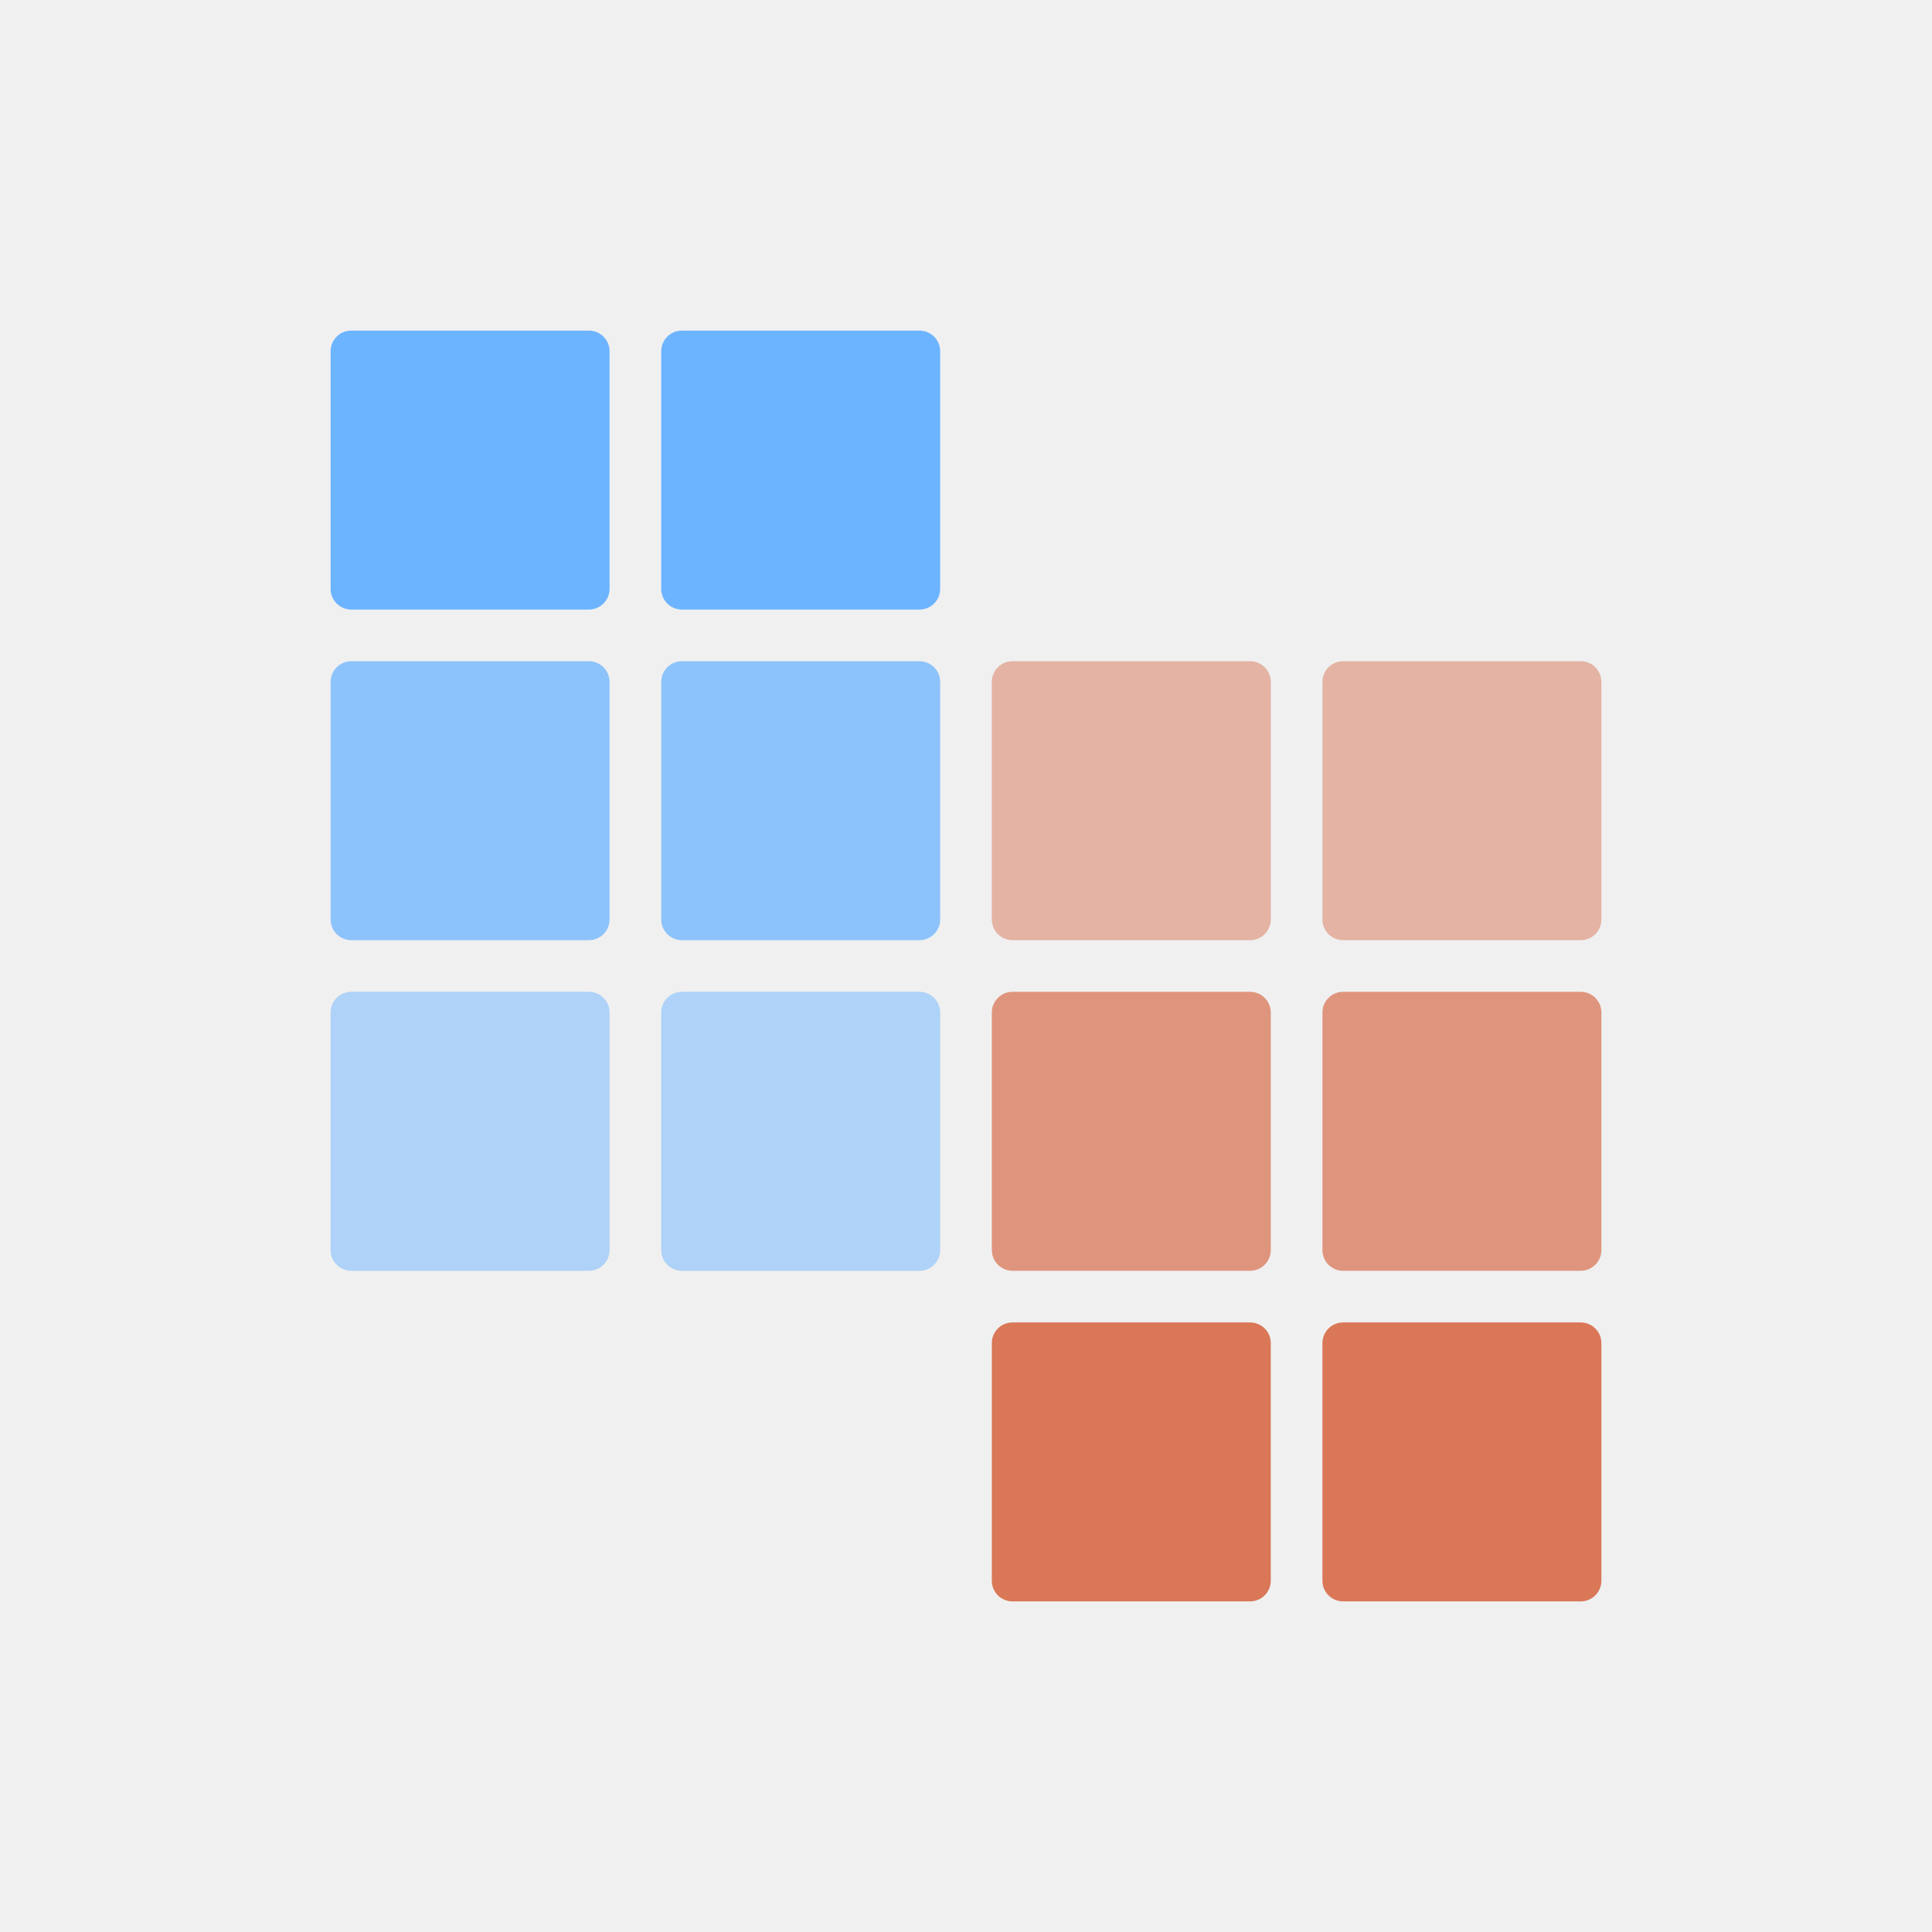
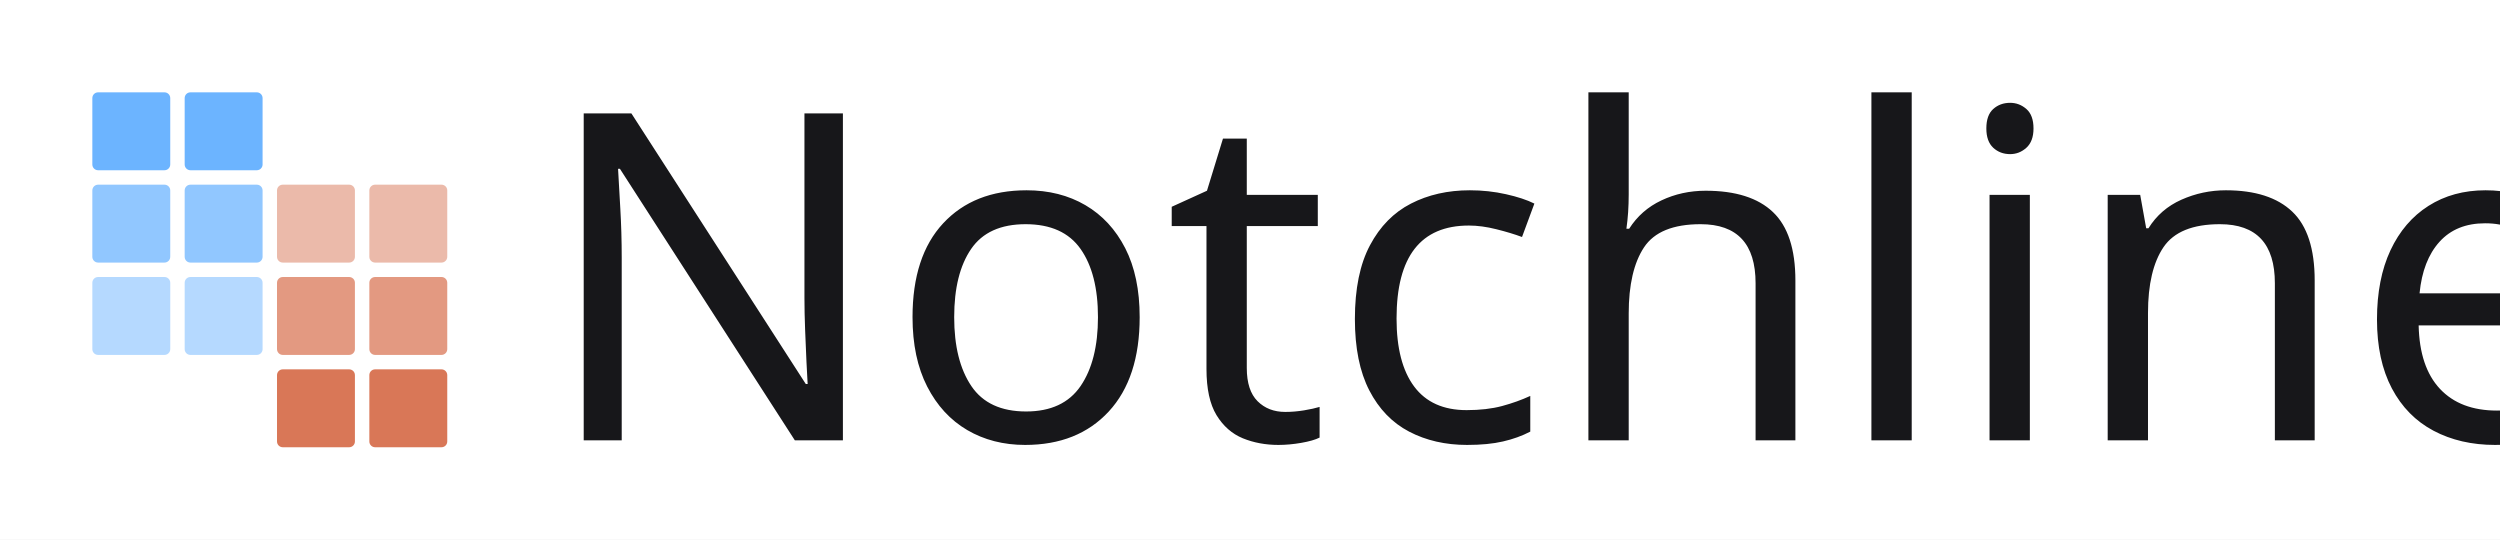
- <svg xmlns="http://www.w3.org/2000/svg" width="187" height="187" viewBox="0 0 187 187">
+ <svg xmlns="http://www.w3.org/2000/svg" width="866.4" height="187" viewBox="0 0 866.4 187">
+   <rect width="866.4" height="187" fill="#FFFFFF" />
  <rect x="32" y="32" width="27" height="27" rx="2" fill="#6CB4FF" />
  <rect x="32" y="64" width="27" height="27" rx="2" fill="#6CB4FF" fill-opacity="0.75" />
  <rect x="32" y="96" width="27" height="27" rx="2" fill="#6CB4FF" fill-opacity="0.5" />
  <rect x="64" y="32" width="27" height="27" rx="2" fill="#6CB4FF" />
  <rect x="64" y="64" width="27" height="27" rx="2" fill="#6CB4FF" fill-opacity="0.75" />
  <rect x="64" y="96" width="27" height="27" rx="2" fill="#6CB4FF" fill-opacity="0.5" />
  <rect x="96" y="64" width="27" height="27" rx="2" fill="#D97757" fill-opacity="0.5" />
  <rect x="96" y="96" width="27" height="27" rx="2" fill="#D97757" fill-opacity="0.75" />
  <rect x="96" y="128" width="27" height="27" rx="2" fill="#D97757" />
  <rect x="128" y="64" width="27" height="27" rx="2" fill="#D97757" fill-opacity="0.5" />
  <rect x="128" y="96" width="27" height="27" rx="2" fill="#D97757" fill-opacity="0.75" />
  <rect x="128" y="128" width="27" height="27" rx="2" fill="#D97757" />
+   <text x="186.9" y="152.6" textLength="651.7" lengthAdjust="spacing" font-family="Tahoma, Verdana, Geneva, sans-serif" font-size="158.7" fill="#17171A">Notchline</text>
</svg>
